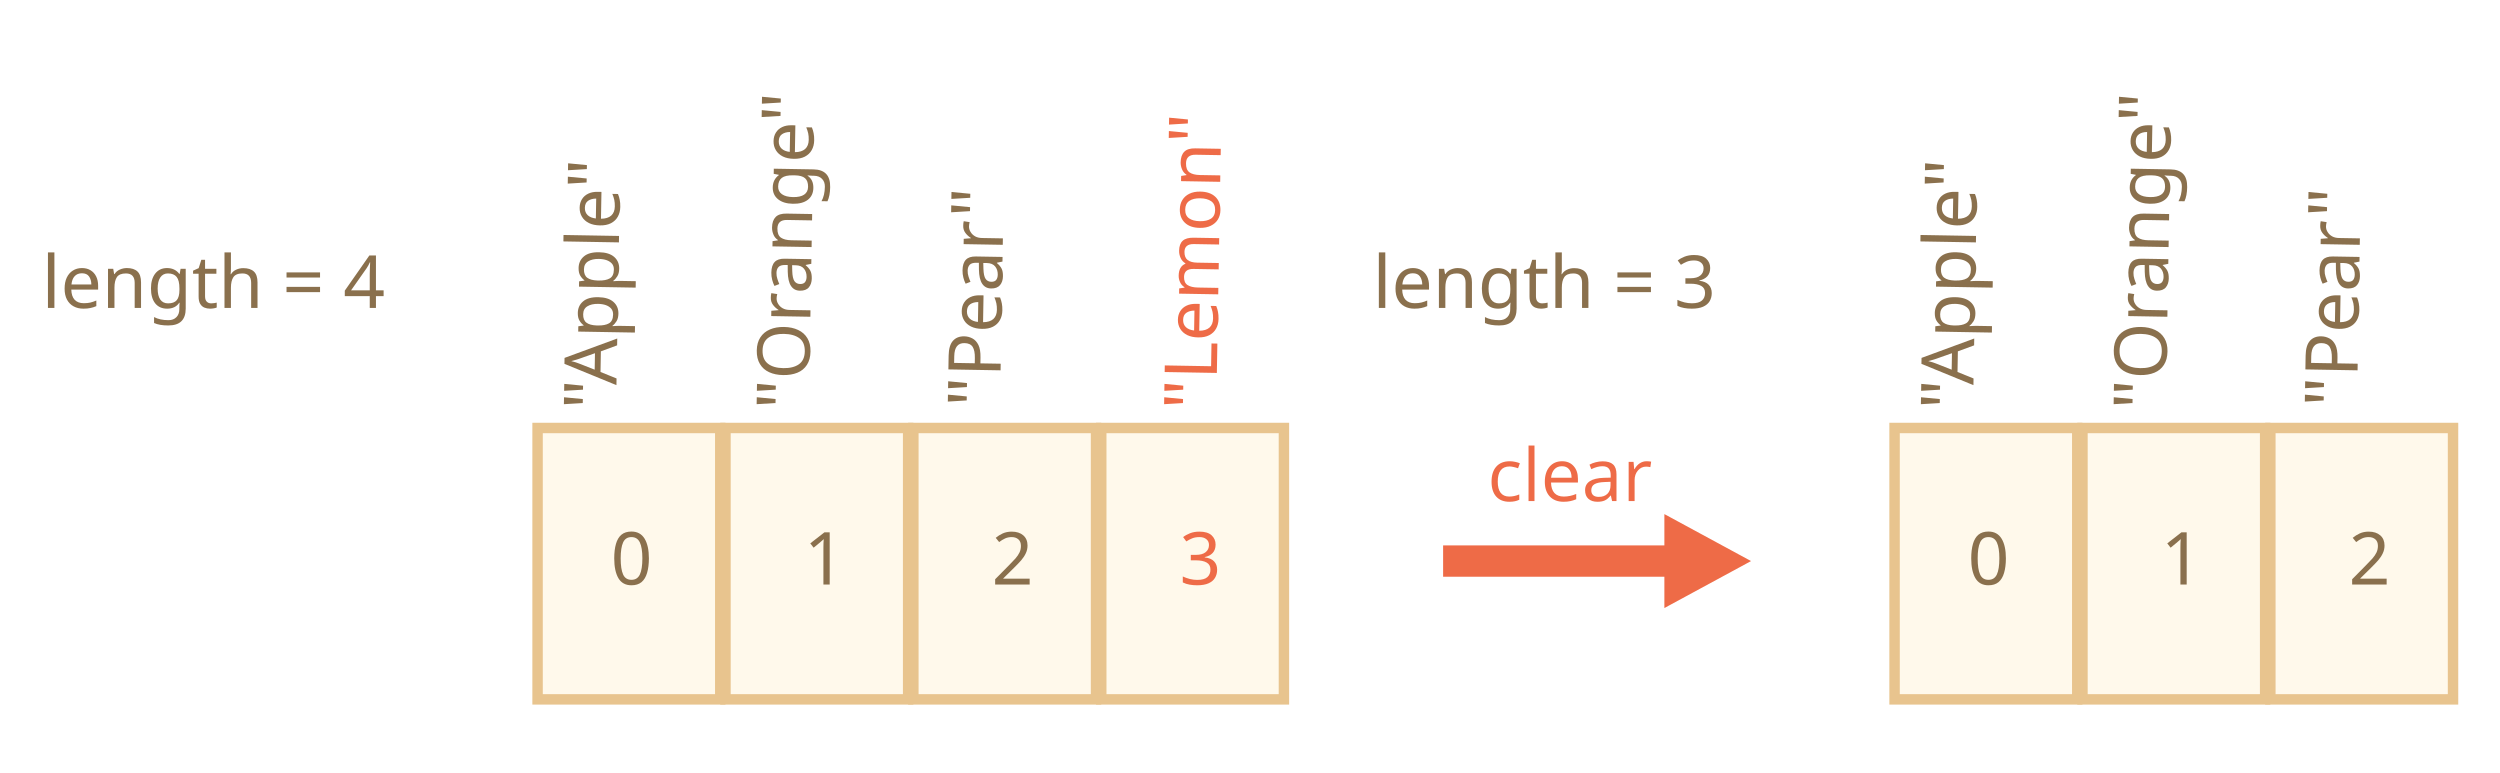
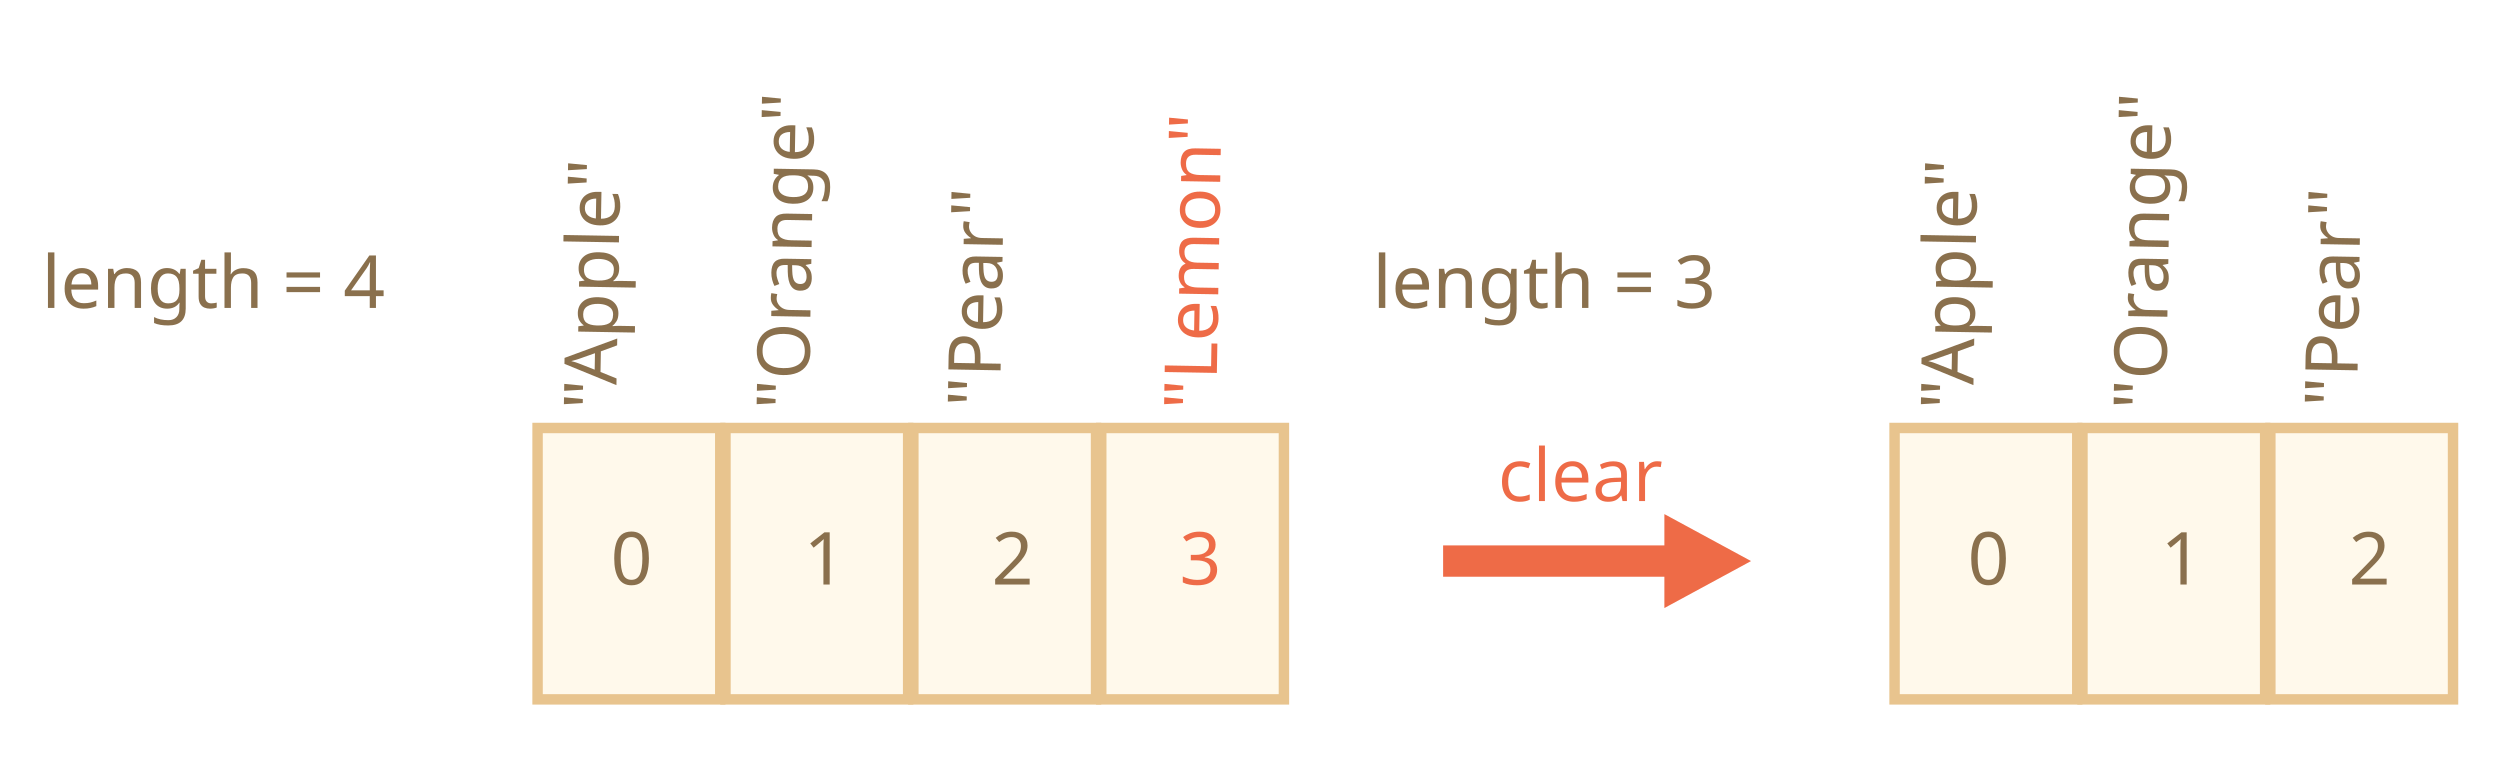
<svg xmlns="http://www.w3.org/2000/svg" width="479px" height="148px" viewBox="0 0 479 148" version="1.1">
  <g id="array" stroke="none" stroke-width="1" fill="none" fill-rule="evenodd">
    <g id="array-pop.svg">
      <rect id="Rectangle-1" stroke="#E8C48E" stroke-width="2" fill="#FFF9EB" x="103" y="82" width="35" height="52" />
      <rect id="Rectangle-2" stroke="#E8C48E" stroke-width="2" fill="#FFF9EB" x="139" y="82" width="35" height="52" />
      <text id="0" font-family="PTMono-Regular, PT Mono" font-size="14" font-weight="normal" fill="#8A704D">
        <tspan x="117" y="112">0</tspan>
      </text>
      <text id="1" font-family="PTMono-Regular, PT Mono" font-size="14" font-weight="normal" fill="#8A704D">
        <tspan x="154" y="112">1</tspan>
      </text>
      <rect id="Rectangle-3" stroke="#E8C48E" stroke-width="2" fill="#FFF9EB" x="175" y="82" width="35" height="52" />
      <text id="2" font-family="PTMono-Regular, PT Mono" font-size="14" font-weight="normal" fill="#8A704D">
        <tspan x="190" y="112">2</tspan>
      </text>
      <rect id="Rectangle-4" stroke="#E8C48E" stroke-width="2" fill="#FFF9EB" x="211" y="82" width="35" height="52" />
      <text id="3" font-family="PTMono-Regular, PT Mono" font-size="14" font-weight="normal" fill="#EE6B47">
        <tspan x="226" y="112">3</tspan>
      </text>
      <text id="&quot;Apple&quot;" transform="translate(114.0441, 48.94802) rotate(-89) translate(-114.0441, -48.94802) " font-family="PTMono-Regular, PT Mono" font-size="14" font-weight="normal" fill="#8A704D">
        <tspan x="84.544" y="53.448">"Apple"</tspan>
      </text>
      <text id="&quot;Orange&quot;" transform="translate(151.0528, 44.4481) rotate(-89) translate(-151.0528, -44.4481) " font-family="PTMono-Regular, PT Mono" font-size="14" font-weight="normal" fill="#8A704D">
        <tspan x="117.053" y="48.948">"Orange"</tspan>
      </text>
      <text id="&quot;Pear&quot;" transform="translate(187.5354, 52.44795) rotate(-89) translate(-187.5354, -52.44795) " font-family="PTMono-Regular, PT Mono" font-size="14" font-weight="normal" fill="#8A704D">
        <tspan x="162.035" y="56.948">"Pear"</tspan>
      </text>
      <text id="&quot;Lemon&quot;" transform="translate(229.0441, 48.94802) rotate(-89) translate(-229.0441, -48.94802) " font-family="PTMono-Regular, PT Mono" font-size="14" font-weight="normal" fill="#EE6B47">
        <tspan x="199.544" y="53.448">"Lemon"</tspan>
      </text>
      <text id="length-=-4" font-family="PTMono-Regular, PT Mono" font-size="14" font-weight="normal" fill="#8A704D">
        <tspan x="8" y="59">length = 4</tspan>
      </text>
      <polygon id="Shape" fill="#EE6B47" transform="translate(306, 107.5) rotate(-90) translate(-306, -107.5) " points="306 137 315 120.394 309 120.394 309 78 303 78 303 120.394 297 120.394" />
      <text id="clear" font-family="OpenSans-Regular, Open Sans" font-size="14" font-weight="normal" fill="#EE6B47">
-         <tspan x="285" y="96">clear</tspan>
+         <tspan x="287" y="96">clear</tspan>
      </text>
      <rect id="Rectangle-7" stroke="#E8C48E" stroke-width="2" fill="#FFF9EB" x="363" y="82" width="35" height="52" />
      <rect id="Rectangle-5" stroke="#E8C48E" stroke-width="2" fill="#FFF9EB" x="399" y="82" width="35" height="52" />
      <text id="-1" font-family="PTMono-Regular, PT Mono" font-size="14" font-weight="normal" fill="#8A704D">
        <tspan x="377" y="112">0</tspan>
      </text>
      <text id="-2" font-family="PTMono-Regular, PT Mono" font-size="14" font-weight="normal" fill="#8A704D">
        <tspan x="414" y="112">1</tspan>
      </text>
      <rect id="Rectangle-6" stroke="#E8C48E" stroke-width="2" fill="#FFF9EB" x="435" y="82" width="35" height="52" />
      <text id="-3" font-family="PTMono-Regular, PT Mono" font-size="14" font-weight="normal" fill="#8A704D">
        <tspan x="450" y="112">2</tspan>
      </text>
      <text id="&quot;Apple&quot;" transform="translate(374.0441, 48.94802) rotate(-89) translate(-374.0441, -48.94802) " font-family="PTMono-Regular, PT Mono" font-size="14" font-weight="normal" fill="#8A704D">
        <tspan x="344.544" y="53.448">"Apple"</tspan>
      </text>
      <text id="&quot;Orange&quot;" transform="translate(411.0528, 44.4481) rotate(-89) translate(-411.0528, -44.4481) " font-family="PTMono-Regular, PT Mono" font-size="14" font-weight="normal" fill="#8A704D">
        <tspan x="377.053" y="48.948">"Orange"</tspan>
      </text>
      <text id="&quot;Pear&quot;" transform="translate(447.5354, 52.44795) rotate(-89) translate(-447.5354, -52.44795) " font-family="PTMono-Regular, PT Mono" font-size="14" font-weight="normal" fill="#8A704D">
        <tspan x="422.035" y="56.948">"Pear"</tspan>
      </text>
      <text id="length-=-3" font-family="PTMono-Regular, PT Mono" font-size="14" font-weight="normal" fill="#8A704D">
        <tspan x="263" y="59">length = 3</tspan>
      </text>
    </g>
  </g>
</svg>
